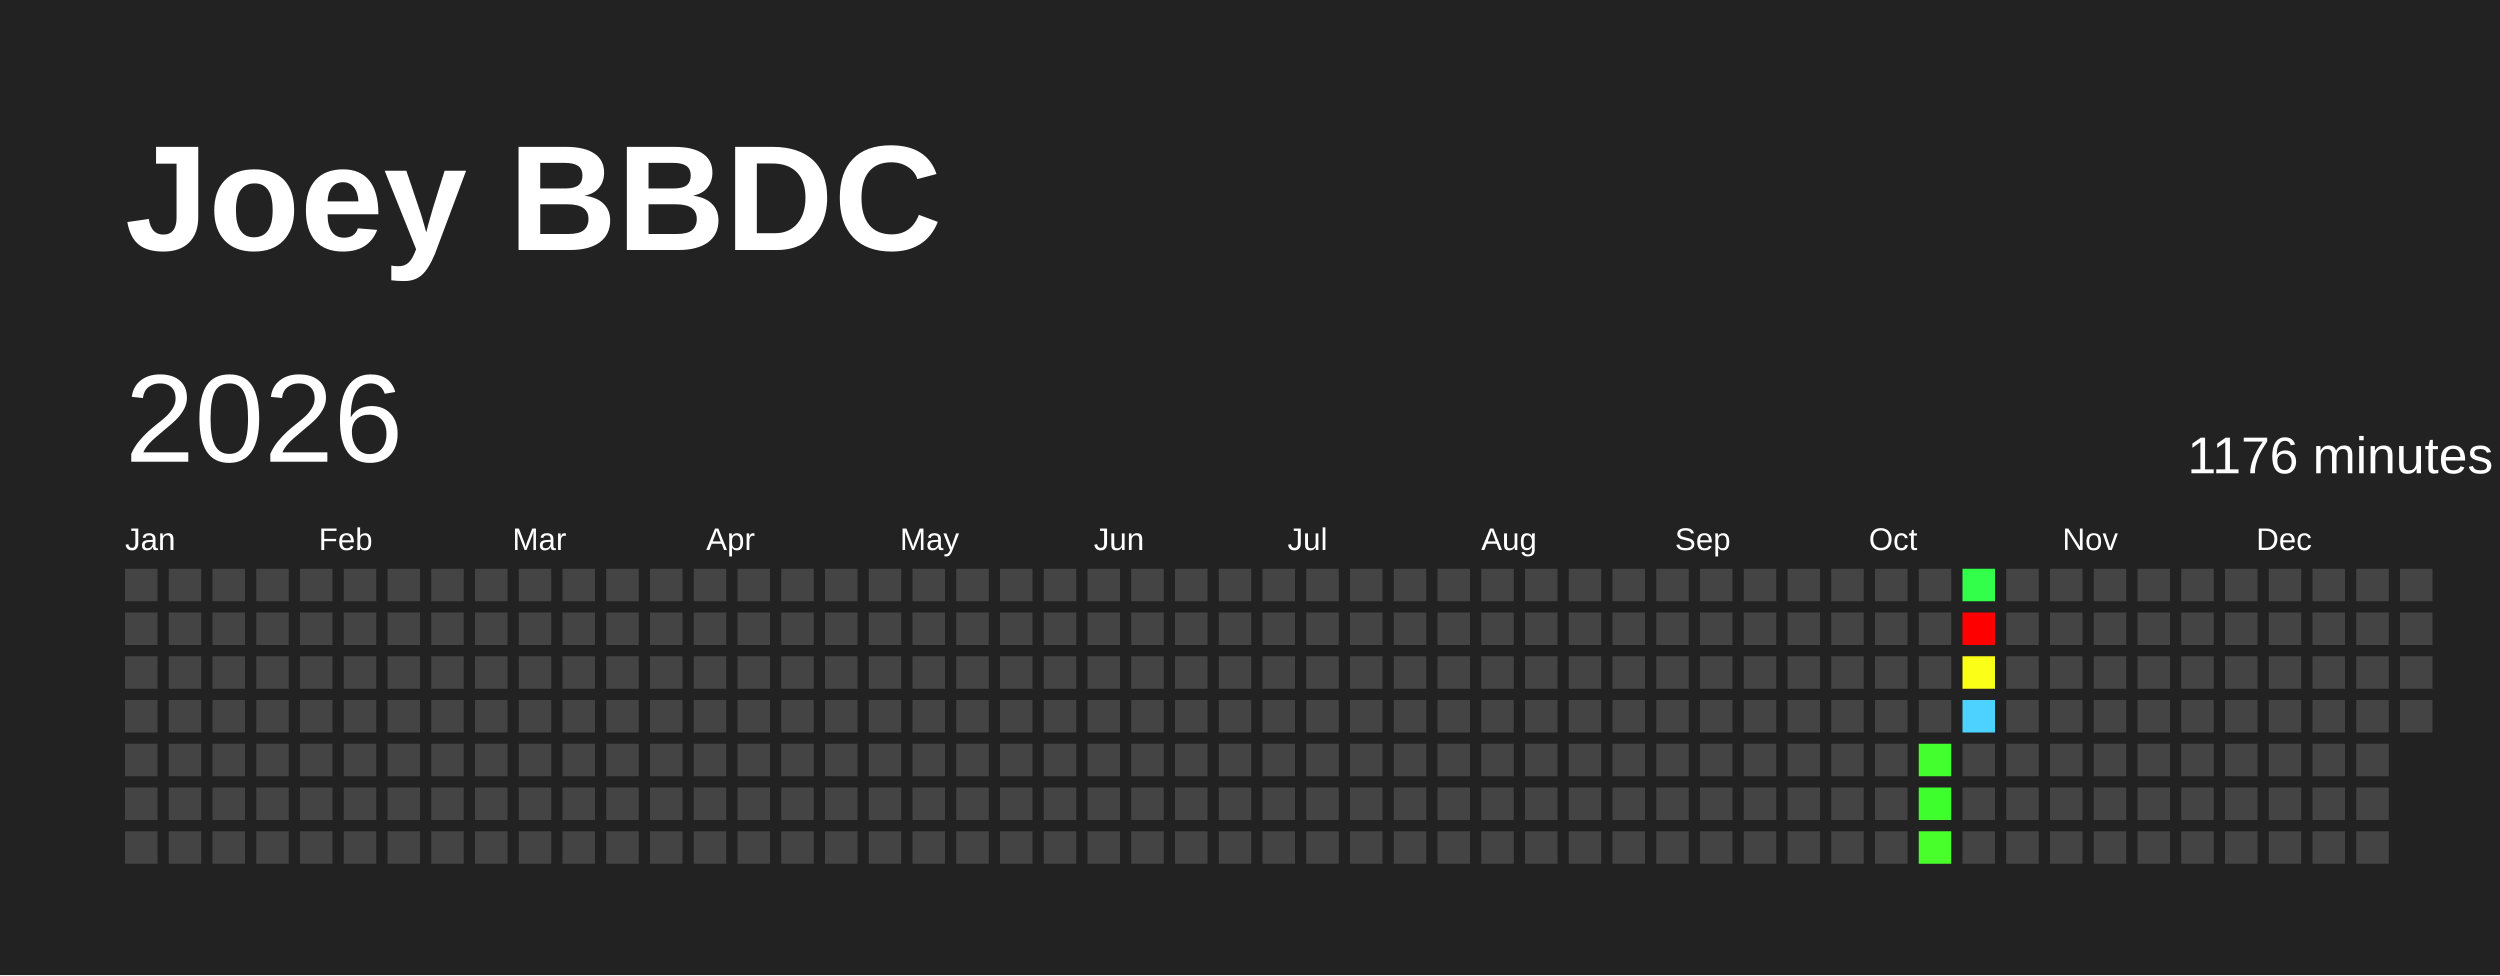
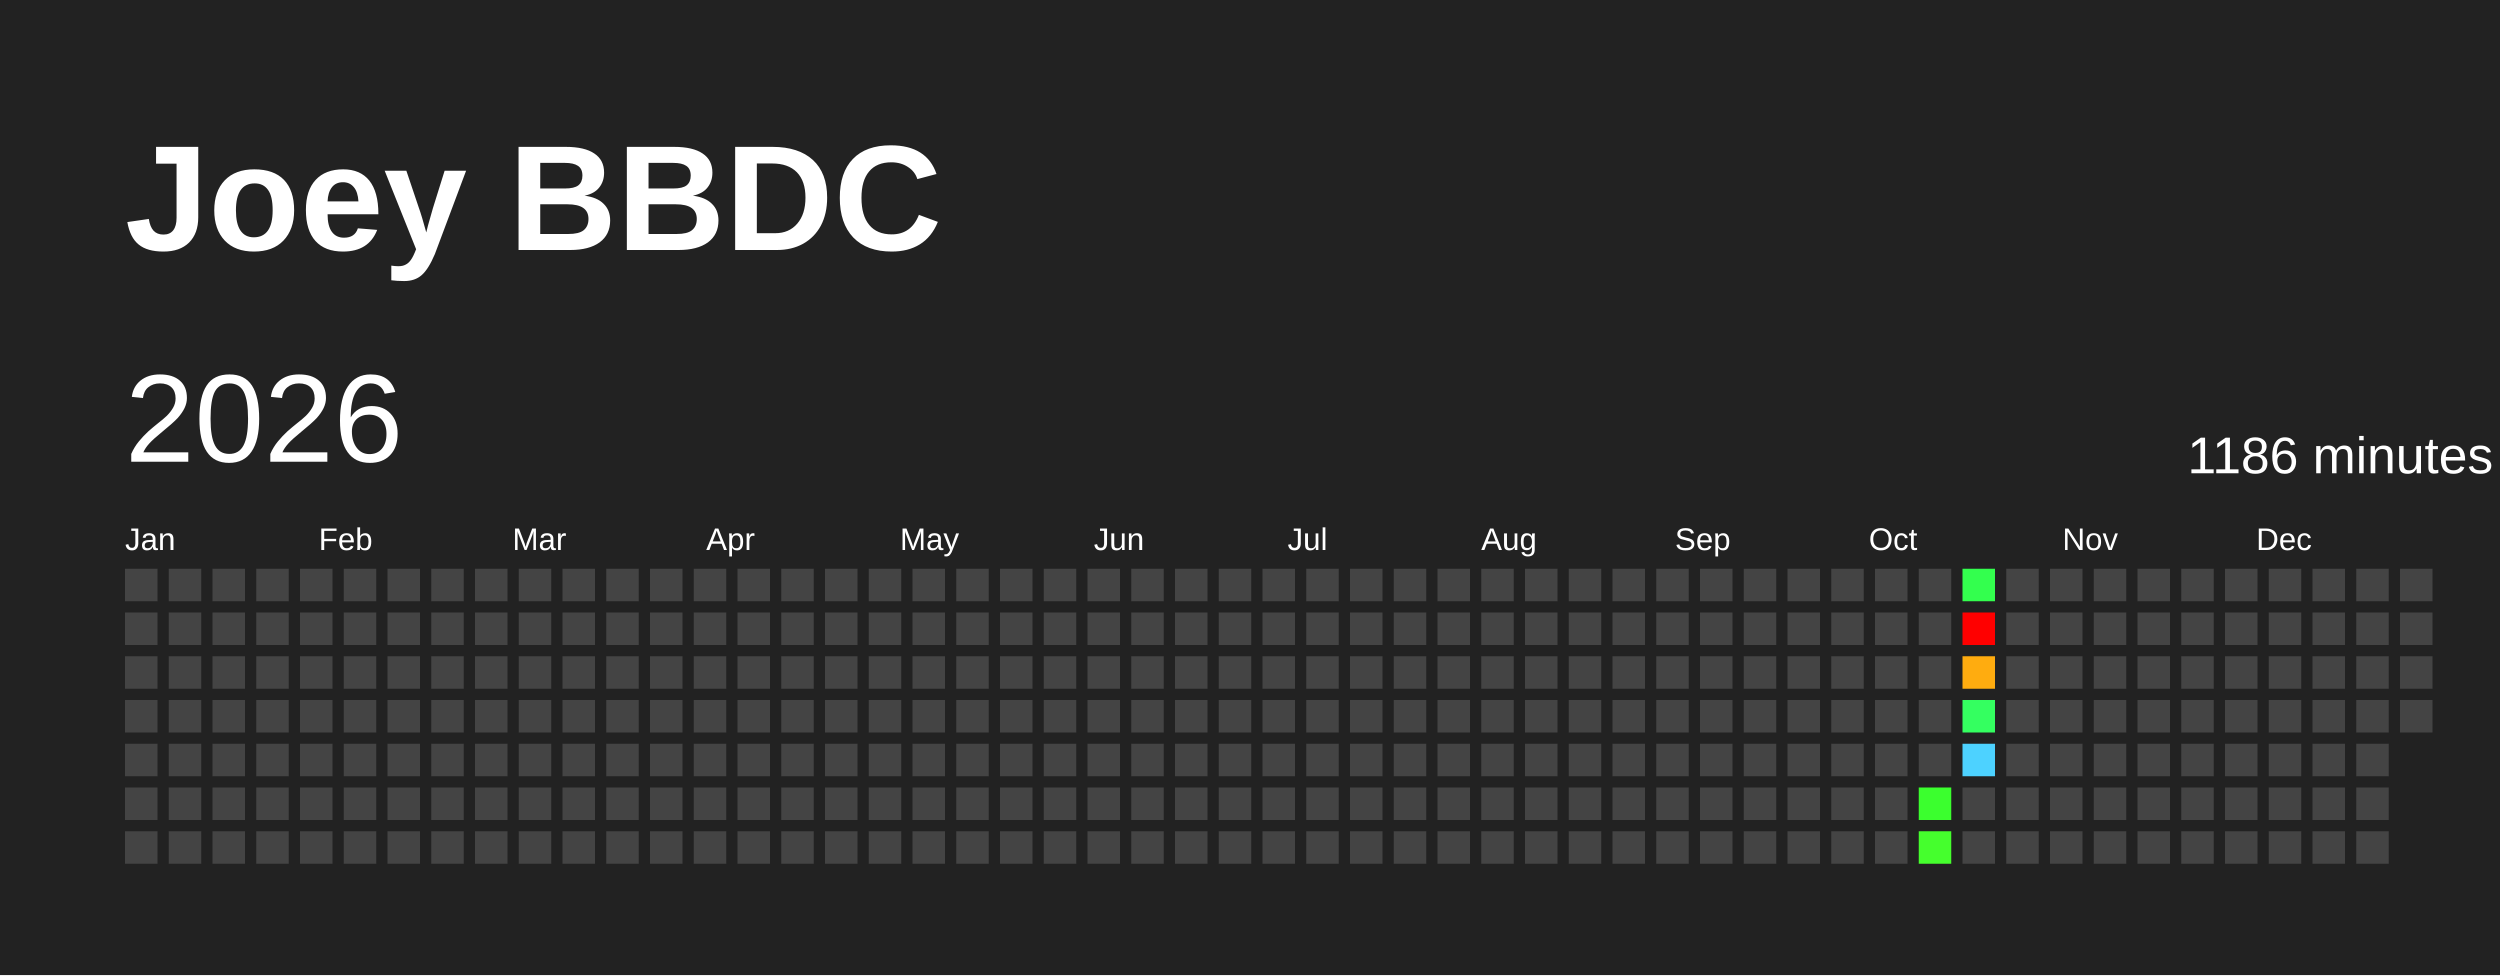
<svg xmlns="http://www.w3.org/2000/svg" baseProfile="full" height="78mm" version="1.1" viewBox="0,0,200,78" width="200mm">
  <defs />
  <rect fill="#222222" height="78" width="200" x="0" y="0" />
  <text fill="#FFFFFF" style="font-size:12px; font-family:Arial; font-weight:bold;" x="10" y="20">Joey BBDC</text>
  <text dominant-baseline="hanging" fill="#FFFFFF" style="font-size:10.0px; font-family:Arial;" x="10" y="30">2026</text>
-   <text dominant-baseline="hanging" fill="#FFFFFF" style="font-size:4.125px; font-family:Arial;" x="175" y="35">1176 minutes</text>
+   <text dominant-baseline="hanging" fill="#FFFFFF" style="font-size:4.125px; font-family:Arial;" x="175" y="35">1186 minutes</text>
  <text fill="#FFFFFF" style="font-size:2.5px; font-family:Arial" x="10.0" y="44">Jan</text>
  <text fill="#FFFFFF" style="font-size:2.5px; font-family:Arial" x="25.5" y="44">Feb</text>
  <text fill="#FFFFFF" style="font-size:2.5px; font-family:Arial" x="41.0" y="44">Mar</text>
  <text fill="#FFFFFF" style="font-size:2.5px; font-family:Arial" x="56.5" y="44">Apr</text>
  <text fill="#FFFFFF" style="font-size:2.5px; font-family:Arial" x="72.0" y="44">May</text>
  <text fill="#FFFFFF" style="font-size:2.5px; font-family:Arial" x="87.5" y="44">Jun</text>
  <text fill="#FFFFFF" style="font-size:2.5px; font-family:Arial" x="103.0" y="44">Jul</text>
  <text fill="#FFFFFF" style="font-size:2.5px; font-family:Arial" x="118.5" y="44">Aug</text>
  <text fill="#FFFFFF" style="font-size:2.5px; font-family:Arial" x="134.0" y="44">Sep</text>
  <text fill="#FFFFFF" style="font-size:2.5px; font-family:Arial" x="149.5" y="44">Oct</text>
  <text fill="#FFFFFF" style="font-size:2.5px; font-family:Arial" x="165.0" y="44">Nov</text>
  <text fill="#FFFFFF" style="font-size:2.5px; font-family:Arial" x="180.5" y="44">Dec</text>
  <rect fill="#444444" height="2.6" width="2.6" x="10.0" y="45.5" />
  <rect fill="#444444" height="2.6" width="2.6" x="10.0" y="49.0" />
  <rect fill="#444444" height="2.6" width="2.6" x="10.0" y="52.5" />
  <rect fill="#444444" height="2.6" width="2.6" x="10.0" y="56.0" />
  <rect fill="#444444" height="2.6" width="2.6" x="10.0" y="59.5" />
  <rect fill="#444444" height="2.6" width="2.6" x="10.0" y="63.0" />
  <rect fill="#444444" height="2.6" width="2.6" x="10.0" y="66.5" />
  <rect fill="#444444" height="2.6" width="2.6" x="13.5" y="45.5" />
  <rect fill="#444444" height="2.6" width="2.6" x="13.5" y="49.0" />
  <rect fill="#444444" height="2.6" width="2.6" x="13.5" y="52.5" />
  <rect fill="#444444" height="2.6" width="2.6" x="13.5" y="56.0" />
  <rect fill="#444444" height="2.6" width="2.6" x="13.5" y="59.5" />
  <rect fill="#444444" height="2.6" width="2.6" x="13.5" y="63.0" />
  <rect fill="#444444" height="2.6" width="2.6" x="13.5" y="66.5" />
  <rect fill="#444444" height="2.6" width="2.6" x="17.0" y="45.5" />
  <rect fill="#444444" height="2.6" width="2.6" x="17.0" y="49.0" />
  <rect fill="#444444" height="2.6" width="2.6" x="17.0" y="52.5" />
  <rect fill="#444444" height="2.6" width="2.6" x="17.0" y="56.0" />
  <rect fill="#444444" height="2.6" width="2.6" x="17.0" y="59.5" />
  <rect fill="#444444" height="2.6" width="2.6" x="17.0" y="63.0" />
  <rect fill="#444444" height="2.6" width="2.6" x="17.0" y="66.5" />
  <rect fill="#444444" height="2.6" width="2.6" x="20.5" y="45.5" />
  <rect fill="#444444" height="2.6" width="2.6" x="20.5" y="49.0" />
  <rect fill="#444444" height="2.6" width="2.6" x="20.5" y="52.5" />
  <rect fill="#444444" height="2.6" width="2.6" x="20.5" y="56.0" />
  <rect fill="#444444" height="2.6" width="2.6" x="20.5" y="59.5" />
  <rect fill="#444444" height="2.6" width="2.6" x="20.5" y="63.0" />
  <rect fill="#444444" height="2.6" width="2.6" x="20.5" y="66.5" />
  <rect fill="#444444" height="2.6" width="2.6" x="24.0" y="45.5" />
  <rect fill="#444444" height="2.6" width="2.6" x="24.0" y="49.0" />
  <rect fill="#444444" height="2.6" width="2.6" x="24.0" y="52.5" />
  <rect fill="#444444" height="2.6" width="2.6" x="24.0" y="56.0" />
  <rect fill="#444444" height="2.6" width="2.6" x="24.0" y="59.5" />
  <rect fill="#444444" height="2.6" width="2.6" x="24.0" y="63.0" />
  <rect fill="#444444" height="2.6" width="2.6" x="24.0" y="66.5" />
  <rect fill="#444444" height="2.6" width="2.6" x="27.5" y="45.5" />
  <rect fill="#444444" height="2.6" width="2.6" x="27.5" y="49.0" />
  <rect fill="#444444" height="2.6" width="2.6" x="27.5" y="52.5" />
  <rect fill="#444444" height="2.6" width="2.6" x="27.5" y="56.0" />
  <rect fill="#444444" height="2.6" width="2.6" x="27.5" y="59.5" />
  <rect fill="#444444" height="2.6" width="2.6" x="27.5" y="63.0" />
  <rect fill="#444444" height="2.6" width="2.6" x="27.5" y="66.5" />
  <rect fill="#444444" height="2.6" width="2.6" x="31.0" y="45.5" />
  <rect fill="#444444" height="2.6" width="2.6" x="31.0" y="49.0" />
  <rect fill="#444444" height="2.6" width="2.6" x="31.0" y="52.5" />
  <rect fill="#444444" height="2.6" width="2.6" x="31.0" y="56.0" />
  <rect fill="#444444" height="2.6" width="2.6" x="31.0" y="59.5" />
  <rect fill="#444444" height="2.6" width="2.6" x="31.0" y="63.0" />
  <rect fill="#444444" height="2.6" width="2.6" x="31.0" y="66.5" />
  <rect fill="#444444" height="2.6" width="2.6" x="34.5" y="45.5" />
  <rect fill="#444444" height="2.6" width="2.6" x="34.5" y="49.0" />
  <rect fill="#444444" height="2.6" width="2.6" x="34.5" y="52.5" />
  <rect fill="#444444" height="2.6" width="2.6" x="34.5" y="56.0" />
  <rect fill="#444444" height="2.6" width="2.6" x="34.5" y="59.5" />
  <rect fill="#444444" height="2.6" width="2.6" x="34.5" y="63.0" />
  <rect fill="#444444" height="2.6" width="2.6" x="34.5" y="66.5" />
  <rect fill="#444444" height="2.6" width="2.6" x="38.0" y="45.5" />
  <rect fill="#444444" height="2.6" width="2.6" x="38.0" y="49.0" />
  <rect fill="#444444" height="2.6" width="2.6" x="38.0" y="52.5" />
  <rect fill="#444444" height="2.6" width="2.6" x="38.0" y="56.0" />
  <rect fill="#444444" height="2.6" width="2.6" x="38.0" y="59.5" />
  <rect fill="#444444" height="2.6" width="2.6" x="38.0" y="63.0" />
  <rect fill="#444444" height="2.6" width="2.6" x="38.0" y="66.5" />
  <rect fill="#444444" height="2.6" width="2.6" x="41.5" y="45.5" />
  <rect fill="#444444" height="2.6" width="2.6" x="41.5" y="49.0" />
  <rect fill="#444444" height="2.6" width="2.6" x="41.5" y="52.5" />
  <rect fill="#444444" height="2.6" width="2.6" x="41.5" y="56.0" />
  <rect fill="#444444" height="2.6" width="2.6" x="41.5" y="59.5" />
  <rect fill="#444444" height="2.6" width="2.6" x="41.5" y="63.0" />
  <rect fill="#444444" height="2.6" width="2.6" x="41.5" y="66.5" />
  <rect fill="#444444" height="2.6" width="2.6" x="45.0" y="45.5" />
  <rect fill="#444444" height="2.6" width="2.6" x="45.0" y="49.0" />
  <rect fill="#444444" height="2.6" width="2.6" x="45.0" y="52.5" />
  <rect fill="#444444" height="2.6" width="2.6" x="45.0" y="56.0" />
  <rect fill="#444444" height="2.6" width="2.6" x="45.0" y="59.5" />
  <rect fill="#444444" height="2.6" width="2.6" x="45.0" y="63.0" />
  <rect fill="#444444" height="2.6" width="2.6" x="45.0" y="66.5" />
  <rect fill="#444444" height="2.6" width="2.6" x="48.5" y="45.5" />
  <rect fill="#444444" height="2.6" width="2.6" x="48.5" y="49.0" />
  <rect fill="#444444" height="2.6" width="2.6" x="48.5" y="52.5" />
  <rect fill="#444444" height="2.6" width="2.6" x="48.5" y="56.0" />
  <rect fill="#444444" height="2.6" width="2.6" x="48.5" y="59.5" />
  <rect fill="#444444" height="2.6" width="2.6" x="48.5" y="63.0" />
  <rect fill="#444444" height="2.6" width="2.6" x="48.5" y="66.5" />
  <rect fill="#444444" height="2.6" width="2.6" x="52.0" y="45.5" />
  <rect fill="#444444" height="2.6" width="2.6" x="52.0" y="49.0" />
  <rect fill="#444444" height="2.6" width="2.6" x="52.0" y="52.5" />
  <rect fill="#444444" height="2.6" width="2.6" x="52.0" y="56.0" />
  <rect fill="#444444" height="2.6" width="2.6" x="52.0" y="59.5" />
  <rect fill="#444444" height="2.6" width="2.6" x="52.0" y="63.0" />
  <rect fill="#444444" height="2.6" width="2.6" x="52.0" y="66.5" />
  <rect fill="#444444" height="2.6" width="2.6" x="55.5" y="45.5" />
  <rect fill="#444444" height="2.6" width="2.6" x="55.5" y="49.0" />
  <rect fill="#444444" height="2.6" width="2.6" x="55.5" y="52.5" />
  <rect fill="#444444" height="2.6" width="2.6" x="55.5" y="56.0" />
  <rect fill="#444444" height="2.6" width="2.6" x="55.5" y="59.5" />
  <rect fill="#444444" height="2.6" width="2.6" x="55.5" y="63.0" />
  <rect fill="#444444" height="2.6" width="2.6" x="55.5" y="66.5" />
  <rect fill="#444444" height="2.6" width="2.6" x="59.0" y="45.5" />
  <rect fill="#444444" height="2.6" width="2.6" x="59.0" y="49.0" />
  <rect fill="#444444" height="2.6" width="2.6" x="59.0" y="52.5" />
  <rect fill="#444444" height="2.6" width="2.6" x="59.0" y="56.0" />
  <rect fill="#444444" height="2.6" width="2.6" x="59.0" y="59.5" />
  <rect fill="#444444" height="2.6" width="2.6" x="59.0" y="63.0" />
  <rect fill="#444444" height="2.6" width="2.6" x="59.0" y="66.5" />
  <rect fill="#444444" height="2.6" width="2.6" x="62.5" y="45.5" />
  <rect fill="#444444" height="2.6" width="2.6" x="62.5" y="49.0" />
  <rect fill="#444444" height="2.6" width="2.6" x="62.5" y="52.5" />
  <rect fill="#444444" height="2.6" width="2.6" x="62.5" y="56.0" />
  <rect fill="#444444" height="2.6" width="2.6" x="62.5" y="59.5" />
  <rect fill="#444444" height="2.6" width="2.6" x="62.5" y="63.0" />
  <rect fill="#444444" height="2.6" width="2.6" x="62.5" y="66.5" />
  <rect fill="#444444" height="2.6" width="2.6" x="66.0" y="45.5" />
  <rect fill="#444444" height="2.6" width="2.6" x="66.0" y="49.0" />
  <rect fill="#444444" height="2.6" width="2.6" x="66.0" y="52.5" />
  <rect fill="#444444" height="2.6" width="2.6" x="66.0" y="56.0" />
  <rect fill="#444444" height="2.6" width="2.6" x="66.0" y="59.5" />
  <rect fill="#444444" height="2.6" width="2.6" x="66.0" y="63.0" />
  <rect fill="#444444" height="2.6" width="2.6" x="66.0" y="66.5" />
  <rect fill="#444444" height="2.6" width="2.6" x="69.5" y="45.5" />
  <rect fill="#444444" height="2.6" width="2.6" x="69.5" y="49.0" />
  <rect fill="#444444" height="2.6" width="2.6" x="69.5" y="52.5" />
  <rect fill="#444444" height="2.6" width="2.6" x="69.5" y="56.0" />
  <rect fill="#444444" height="2.6" width="2.6" x="69.5" y="59.5" />
  <rect fill="#444444" height="2.6" width="2.6" x="69.5" y="63.0" />
  <rect fill="#444444" height="2.6" width="2.6" x="69.5" y="66.5" />
  <rect fill="#444444" height="2.6" width="2.6" x="73.0" y="45.5" />
  <rect fill="#444444" height="2.6" width="2.6" x="73.0" y="49.0" />
  <rect fill="#444444" height="2.6" width="2.6" x="73.0" y="52.5" />
  <rect fill="#444444" height="2.6" width="2.6" x="73.0" y="56.0" />
  <rect fill="#444444" height="2.6" width="2.6" x="73.0" y="59.5" />
  <rect fill="#444444" height="2.6" width="2.6" x="73.0" y="63.0" />
  <rect fill="#444444" height="2.6" width="2.6" x="73.0" y="66.5" />
  <rect fill="#444444" height="2.6" width="2.6" x="76.5" y="45.5" />
  <rect fill="#444444" height="2.6" width="2.6" x="76.5" y="49.0" />
  <rect fill="#444444" height="2.6" width="2.6" x="76.5" y="52.5" />
  <rect fill="#444444" height="2.6" width="2.6" x="76.5" y="56.0" />
  <rect fill="#444444" height="2.6" width="2.6" x="76.5" y="59.5" />
  <rect fill="#444444" height="2.6" width="2.6" x="76.5" y="63.0" />
  <rect fill="#444444" height="2.6" width="2.6" x="76.5" y="66.5" />
  <rect fill="#444444" height="2.6" width="2.6" x="80.0" y="45.5" />
  <rect fill="#444444" height="2.6" width="2.6" x="80.0" y="49.0" />
  <rect fill="#444444" height="2.6" width="2.6" x="80.0" y="52.5" />
  <rect fill="#444444" height="2.6" width="2.6" x="80.0" y="56.0" />
  <rect fill="#444444" height="2.6" width="2.6" x="80.0" y="59.5" />
  <rect fill="#444444" height="2.6" width="2.6" x="80.0" y="63.0" />
  <rect fill="#444444" height="2.6" width="2.6" x="80.0" y="66.5" />
  <rect fill="#444444" height="2.6" width="2.6" x="83.5" y="45.5" />
  <rect fill="#444444" height="2.6" width="2.6" x="83.5" y="49.0" />
  <rect fill="#444444" height="2.6" width="2.6" x="83.5" y="52.5" />
  <rect fill="#444444" height="2.6" width="2.6" x="83.5" y="56.0" />
  <rect fill="#444444" height="2.6" width="2.6" x="83.5" y="59.5" />
  <rect fill="#444444" height="2.6" width="2.6" x="83.5" y="63.0" />
  <rect fill="#444444" height="2.6" width="2.6" x="83.5" y="66.5" />
  <rect fill="#444444" height="2.6" width="2.6" x="87.0" y="45.5" />
  <rect fill="#444444" height="2.6" width="2.6" x="87.0" y="49.0" />
  <rect fill="#444444" height="2.6" width="2.6" x="87.0" y="52.5" />
  <rect fill="#444444" height="2.6" width="2.6" x="87.0" y="56.0" />
  <rect fill="#444444" height="2.6" width="2.6" x="87.0" y="59.5" />
  <rect fill="#444444" height="2.6" width="2.6" x="87.0" y="63.0" />
  <rect fill="#444444" height="2.6" width="2.6" x="87.0" y="66.5" />
  <rect fill="#444444" height="2.6" width="2.6" x="90.5" y="45.5" />
  <rect fill="#444444" height="2.6" width="2.6" x="90.5" y="49.0" />
  <rect fill="#444444" height="2.6" width="2.6" x="90.5" y="52.5" />
  <rect fill="#444444" height="2.6" width="2.6" x="90.5" y="56.0" />
  <rect fill="#444444" height="2.6" width="2.6" x="90.5" y="59.5" />
  <rect fill="#444444" height="2.6" width="2.6" x="90.5" y="63.0" />
  <rect fill="#444444" height="2.6" width="2.6" x="90.5" y="66.5" />
  <rect fill="#444444" height="2.6" width="2.6" x="94.0" y="45.5" />
  <rect fill="#444444" height="2.6" width="2.6" x="94.0" y="49.0" />
  <rect fill="#444444" height="2.6" width="2.6" x="94.0" y="52.5" />
  <rect fill="#444444" height="2.6" width="2.6" x="94.0" y="56.0" />
  <rect fill="#444444" height="2.6" width="2.6" x="94.0" y="59.5" />
  <rect fill="#444444" height="2.6" width="2.6" x="94.0" y="63.0" />
  <rect fill="#444444" height="2.6" width="2.6" x="94.0" y="66.5" />
  <rect fill="#444444" height="2.6" width="2.6" x="97.5" y="45.5" />
  <rect fill="#444444" height="2.6" width="2.6" x="97.5" y="49.0" />
  <rect fill="#444444" height="2.6" width="2.6" x="97.5" y="52.5" />
  <rect fill="#444444" height="2.6" width="2.6" x="97.5" y="56.0" />
  <rect fill="#444444" height="2.6" width="2.6" x="97.5" y="59.5" />
  <rect fill="#444444" height="2.6" width="2.6" x="97.5" y="63.0" />
  <rect fill="#444444" height="2.6" width="2.6" x="97.5" y="66.5" />
  <rect fill="#444444" height="2.6" width="2.6" x="101.0" y="45.5" />
  <rect fill="#444444" height="2.6" width="2.6" x="101.0" y="49.0" />
  <rect fill="#444444" height="2.6" width="2.6" x="101.0" y="52.5" />
  <rect fill="#444444" height="2.6" width="2.6" x="101.0" y="56.0" />
  <rect fill="#444444" height="2.6" width="2.6" x="101.0" y="59.5" />
  <rect fill="#444444" height="2.6" width="2.6" x="101.0" y="63.0" />
  <rect fill="#444444" height="2.6" width="2.6" x="101.0" y="66.5" />
  <rect fill="#444444" height="2.6" width="2.6" x="104.5" y="45.5" />
  <rect fill="#444444" height="2.6" width="2.6" x="104.5" y="49.0" />
  <rect fill="#444444" height="2.6" width="2.6" x="104.5" y="52.5" />
  <rect fill="#444444" height="2.6" width="2.6" x="104.5" y="56.0" />
  <rect fill="#444444" height="2.6" width="2.6" x="104.5" y="59.5" />
  <rect fill="#444444" height="2.6" width="2.6" x="104.5" y="63.0" />
  <rect fill="#444444" height="2.6" width="2.6" x="104.5" y="66.5" />
  <rect fill="#444444" height="2.6" width="2.6" x="108.0" y="45.5" />
  <rect fill="#444444" height="2.6" width="2.6" x="108.0" y="49.0" />
  <rect fill="#444444" height="2.6" width="2.6" x="108.0" y="52.5" />
  <rect fill="#444444" height="2.6" width="2.6" x="108.0" y="56.0" />
  <rect fill="#444444" height="2.6" width="2.6" x="108.0" y="59.5" />
  <rect fill="#444444" height="2.6" width="2.6" x="108.0" y="63.0" />
  <rect fill="#444444" height="2.6" width="2.6" x="108.0" y="66.5" />
  <rect fill="#444444" height="2.6" width="2.6" x="111.5" y="45.5" />
  <rect fill="#444444" height="2.6" width="2.6" x="111.5" y="49.0" />
  <rect fill="#444444" height="2.6" width="2.6" x="111.5" y="52.5" />
  <rect fill="#444444" height="2.6" width="2.6" x="111.5" y="56.0" />
  <rect fill="#444444" height="2.6" width="2.6" x="111.5" y="59.5" />
  <rect fill="#444444" height="2.6" width="2.6" x="111.5" y="63.0" />
  <rect fill="#444444" height="2.6" width="2.6" x="111.5" y="66.5" />
  <rect fill="#444444" height="2.6" width="2.6" x="115.0" y="45.5" />
  <rect fill="#444444" height="2.6" width="2.6" x="115.0" y="49.0" />
  <rect fill="#444444" height="2.6" width="2.6" x="115.0" y="52.5" />
  <rect fill="#444444" height="2.6" width="2.6" x="115.0" y="56.0" />
  <rect fill="#444444" height="2.6" width="2.6" x="115.0" y="59.5" />
  <rect fill="#444444" height="2.6" width="2.6" x="115.0" y="63.0" />
  <rect fill="#444444" height="2.6" width="2.6" x="115.0" y="66.5" />
  <rect fill="#444444" height="2.6" width="2.6" x="118.5" y="45.5" />
  <rect fill="#444444" height="2.6" width="2.6" x="118.5" y="49.0" />
  <rect fill="#444444" height="2.6" width="2.6" x="118.5" y="52.5" />
  <rect fill="#444444" height="2.6" width="2.6" x="118.5" y="56.0" />
  <rect fill="#444444" height="2.6" width="2.6" x="118.5" y="59.5" />
  <rect fill="#444444" height="2.6" width="2.6" x="118.5" y="63.0" />
  <rect fill="#444444" height="2.6" width="2.6" x="118.5" y="66.5" />
  <rect fill="#444444" height="2.6" width="2.6" x="122.0" y="45.5" />
  <rect fill="#444444" height="2.6" width="2.6" x="122.0" y="49.0" />
  <rect fill="#444444" height="2.6" width="2.6" x="122.0" y="52.5" />
  <rect fill="#444444" height="2.6" width="2.6" x="122.0" y="56.0" />
  <rect fill="#444444" height="2.6" width="2.6" x="122.0" y="59.5" />
  <rect fill="#444444" height="2.6" width="2.6" x="122.0" y="63.0" />
  <rect fill="#444444" height="2.6" width="2.6" x="122.0" y="66.5" />
  <rect fill="#444444" height="2.6" width="2.6" x="125.5" y="45.5" />
  <rect fill="#444444" height="2.6" width="2.6" x="125.5" y="49.0" />
  <rect fill="#444444" height="2.6" width="2.6" x="125.5" y="52.5" />
  <rect fill="#444444" height="2.6" width="2.6" x="125.5" y="56.0" />
  <rect fill="#444444" height="2.6" width="2.6" x="125.5" y="59.5" />
  <rect fill="#444444" height="2.6" width="2.6" x="125.5" y="63.0" />
  <rect fill="#444444" height="2.6" width="2.6" x="125.5" y="66.5" />
  <rect fill="#444444" height="2.6" width="2.6" x="129.0" y="45.5" />
  <rect fill="#444444" height="2.6" width="2.6" x="129.0" y="49.0" />
  <rect fill="#444444" height="2.6" width="2.6" x="129.0" y="52.5" />
  <rect fill="#444444" height="2.6" width="2.6" x="129.0" y="56.0" />
  <rect fill="#444444" height="2.6" width="2.6" x="129.0" y="59.5" />
  <rect fill="#444444" height="2.6" width="2.6" x="129.0" y="63.0" />
  <rect fill="#444444" height="2.6" width="2.6" x="129.0" y="66.5" />
  <rect fill="#444444" height="2.6" width="2.6" x="132.5" y="45.5" />
  <rect fill="#444444" height="2.6" width="2.6" x="132.5" y="49.0" />
  <rect fill="#444444" height="2.6" width="2.6" x="132.5" y="52.5" />
  <rect fill="#444444" height="2.6" width="2.6" x="132.5" y="56.0" />
  <rect fill="#444444" height="2.6" width="2.6" x="132.5" y="59.5" />
  <rect fill="#444444" height="2.6" width="2.6" x="132.5" y="63.0" />
  <rect fill="#444444" height="2.6" width="2.6" x="132.5" y="66.5" />
  <rect fill="#444444" height="2.6" width="2.6" x="136.0" y="45.5" />
  <rect fill="#444444" height="2.6" width="2.6" x="136.0" y="49.0" />
  <rect fill="#444444" height="2.6" width="2.6" x="136.0" y="52.5" />
  <rect fill="#444444" height="2.6" width="2.6" x="136.0" y="56.0" />
  <rect fill="#444444" height="2.6" width="2.6" x="136.0" y="59.5" />
  <rect fill="#444444" height="2.6" width="2.6" x="136.0" y="63.0" />
  <rect fill="#444444" height="2.6" width="2.6" x="136.0" y="66.5" />
  <rect fill="#444444" height="2.6" width="2.6" x="139.5" y="45.5" />
  <rect fill="#444444" height="2.6" width="2.6" x="139.5" y="49.0" />
  <rect fill="#444444" height="2.6" width="2.6" x="139.5" y="52.5" />
  <rect fill="#444444" height="2.6" width="2.6" x="139.5" y="56.0" />
  <rect fill="#444444" height="2.6" width="2.6" x="139.5" y="59.5" />
  <rect fill="#444444" height="2.6" width="2.6" x="139.5" y="63.0" />
  <rect fill="#444444" height="2.6" width="2.6" x="139.5" y="66.5" />
  <rect fill="#444444" height="2.6" width="2.6" x="143.0" y="45.5" />
  <rect fill="#444444" height="2.6" width="2.6" x="143.0" y="49.0" />
  <rect fill="#444444" height="2.6" width="2.6" x="143.0" y="52.5" />
  <rect fill="#444444" height="2.6" width="2.6" x="143.0" y="56.0" />
  <rect fill="#444444" height="2.6" width="2.6" x="143.0" y="59.5" />
  <rect fill="#444444" height="2.6" width="2.6" x="143.0" y="63.0" />
  <rect fill="#444444" height="2.6" width="2.6" x="143.0" y="66.5" />
  <rect fill="#444444" height="2.6" width="2.6" x="146.5" y="45.5" />
  <rect fill="#444444" height="2.6" width="2.6" x="146.5" y="49.0" />
  <rect fill="#444444" height="2.6" width="2.6" x="146.5" y="52.5" />
  <rect fill="#444444" height="2.6" width="2.6" x="146.5" y="56.0" />
  <rect fill="#444444" height="2.6" width="2.6" x="146.5" y="59.5" />
  <rect fill="#444444" height="2.6" width="2.6" x="146.5" y="63.0" />
  <rect fill="#444444" height="2.6" width="2.6" x="146.5" y="66.5" />
  <rect fill="#444444" height="2.6" width="2.6" x="150.0" y="45.5" />
  <rect fill="#444444" height="2.6" width="2.6" x="150.0" y="49.0" />
  <rect fill="#444444" height="2.6" width="2.6" x="150.0" y="52.5" />
  <rect fill="#444444" height="2.6" width="2.6" x="150.0" y="56.0" />
  <rect fill="#444444" height="2.6" width="2.6" x="150.0" y="59.5" />
  <rect fill="#444444" height="2.6" width="2.6" x="150.0" y="63.0" />
  <rect fill="#444444" height="2.6" width="2.6" x="150.0" y="66.5" />
  <rect fill="#444444" height="2.6" width="2.6" x="153.5" y="45.5" />
  <rect fill="#444444" height="2.6" width="2.6" x="153.5" y="49.0" />
  <rect fill="#444444" height="2.6" width="2.6" x="153.5" y="52.5" />
  <rect fill="#444444" height="2.6" width="2.6" x="153.5" y="56.0" />
-   <rect fill="#42ff2d" height="2.6" width="2.6" x="153.5" y="59.5" />
-   <rect fill="#3eff2d" height="2.6" width="2.6" x="153.5" y="63.0" />
-   <rect fill="#48ff2c" height="2.6" width="2.6" x="153.5" y="66.5" />
-   <rect fill="#32ff49" height="2.6" width="2.6" x="157.0" y="45.5" />
+   <rect fill="#444444" height="2.6" width="2.6" x="153.5" y="59.5" />
+   <rect fill="#3bff2e" height="2.6" width="2.6" x="153.5" y="63.0" />
+   <rect fill="#45ff2d" height="2.6" width="2.6" x="153.5" y="66.5" />
+   <rect fill="#33ff4e" height="2.6" width="2.6" x="157.0" y="45.5" />
  <rect fill="red" height="2.6" width="2.6" x="157.0" y="49.0" />
-   <rect fill="#fbff18" height="2.6" width="2.6" x="157.0" y="52.5" />
-   <rect fill="#4dd2ff" height="2.6" width="2.6" x="157.0" y="56.0" />
-   <rect fill="#444444" height="2.6" width="2.6" x="157.0" y="59.5" />
+   <rect fill="#ffac0f" height="2.6" width="2.6" x="157.0" y="52.5" />
+   <rect fill="#34ff60" height="2.6" width="2.6" x="157.0" y="56.0" />
+   <rect fill="#4dd2ff" height="2.6" width="2.6" x="157.0" y="59.5" />
  <rect fill="#444444" height="2.6" width="2.6" x="157.0" y="63.0" />
  <rect fill="#444444" height="2.6" width="2.6" x="157.0" y="66.5" />
  <rect fill="#444444" height="2.6" width="2.6" x="160.5" y="45.5" />
  <rect fill="#444444" height="2.6" width="2.6" x="160.5" y="49.0" />
  <rect fill="#444444" height="2.6" width="2.6" x="160.5" y="52.5" />
  <rect fill="#444444" height="2.6" width="2.6" x="160.5" y="56.0" />
  <rect fill="#444444" height="2.6" width="2.6" x="160.5" y="59.5" />
  <rect fill="#444444" height="2.6" width="2.6" x="160.5" y="63.0" />
  <rect fill="#444444" height="2.6" width="2.6" x="160.5" y="66.5" />
  <rect fill="#444444" height="2.6" width="2.6" x="164.0" y="45.5" />
  <rect fill="#444444" height="2.6" width="2.6" x="164.0" y="49.0" />
  <rect fill="#444444" height="2.6" width="2.6" x="164.0" y="52.5" />
  <rect fill="#444444" height="2.6" width="2.6" x="164.0" y="56.0" />
  <rect fill="#444444" height="2.6" width="2.6" x="164.0" y="59.5" />
  <rect fill="#444444" height="2.6" width="2.6" x="164.0" y="63.0" />
  <rect fill="#444444" height="2.6" width="2.6" x="164.0" y="66.5" />
  <rect fill="#444444" height="2.6" width="2.6" x="167.5" y="45.5" />
  <rect fill="#444444" height="2.6" width="2.6" x="167.5" y="49.0" />
  <rect fill="#444444" height="2.6" width="2.6" x="167.5" y="52.5" />
  <rect fill="#444444" height="2.6" width="2.6" x="167.5" y="56.0" />
  <rect fill="#444444" height="2.6" width="2.6" x="167.5" y="59.5" />
  <rect fill="#444444" height="2.6" width="2.6" x="167.5" y="63.0" />
  <rect fill="#444444" height="2.6" width="2.6" x="167.5" y="66.5" />
  <rect fill="#444444" height="2.6" width="2.6" x="171.0" y="45.5" />
  <rect fill="#444444" height="2.6" width="2.6" x="171.0" y="49.0" />
  <rect fill="#444444" height="2.6" width="2.6" x="171.0" y="52.5" />
  <rect fill="#444444" height="2.6" width="2.6" x="171.0" y="56.0" />
  <rect fill="#444444" height="2.6" width="2.6" x="171.0" y="59.5" />
  <rect fill="#444444" height="2.6" width="2.6" x="171.0" y="63.0" />
  <rect fill="#444444" height="2.6" width="2.6" x="171.0" y="66.5" />
  <rect fill="#444444" height="2.6" width="2.6" x="174.5" y="45.5" />
  <rect fill="#444444" height="2.6" width="2.6" x="174.5" y="49.0" />
  <rect fill="#444444" height="2.6" width="2.6" x="174.5" y="52.5" />
  <rect fill="#444444" height="2.6" width="2.6" x="174.5" y="56.0" />
  <rect fill="#444444" height="2.6" width="2.6" x="174.5" y="59.5" />
  <rect fill="#444444" height="2.6" width="2.6" x="174.5" y="63.0" />
  <rect fill="#444444" height="2.6" width="2.6" x="174.5" y="66.5" />
  <rect fill="#444444" height="2.6" width="2.6" x="178.0" y="45.5" />
  <rect fill="#444444" height="2.6" width="2.6" x="178.0" y="49.0" />
  <rect fill="#444444" height="2.6" width="2.6" x="178.0" y="52.5" />
  <rect fill="#444444" height="2.6" width="2.6" x="178.0" y="56.0" />
  <rect fill="#444444" height="2.6" width="2.6" x="178.0" y="59.5" />
  <rect fill="#444444" height="2.6" width="2.6" x="178.0" y="63.0" />
  <rect fill="#444444" height="2.6" width="2.6" x="178.0" y="66.5" />
  <rect fill="#444444" height="2.6" width="2.6" x="181.5" y="45.5" />
  <rect fill="#444444" height="2.6" width="2.6" x="181.5" y="49.0" />
  <rect fill="#444444" height="2.6" width="2.6" x="181.5" y="52.5" />
  <rect fill="#444444" height="2.6" width="2.6" x="181.5" y="56.0" />
  <rect fill="#444444" height="2.6" width="2.6" x="181.5" y="59.5" />
  <rect fill="#444444" height="2.6" width="2.6" x="181.5" y="63.0" />
  <rect fill="#444444" height="2.6" width="2.6" x="181.5" y="66.5" />
  <rect fill="#444444" height="2.6" width="2.6" x="185.0" y="45.5" />
  <rect fill="#444444" height="2.6" width="2.6" x="185.0" y="49.0" />
  <rect fill="#444444" height="2.6" width="2.6" x="185.0" y="52.5" />
  <rect fill="#444444" height="2.6" width="2.6" x="185.0" y="56.0" />
  <rect fill="#444444" height="2.6" width="2.6" x="185.0" y="59.5" />
  <rect fill="#444444" height="2.6" width="2.6" x="185.0" y="63.0" />
  <rect fill="#444444" height="2.6" width="2.6" x="185.0" y="66.5" />
  <rect fill="#444444" height="2.6" width="2.6" x="188.5" y="45.5" />
  <rect fill="#444444" height="2.6" width="2.6" x="188.5" y="49.0" />
  <rect fill="#444444" height="2.6" width="2.6" x="188.5" y="52.5" />
  <rect fill="#444444" height="2.6" width="2.6" x="188.5" y="56.0" />
  <rect fill="#444444" height="2.6" width="2.6" x="188.5" y="59.5" />
  <rect fill="#444444" height="2.6" width="2.6" x="188.5" y="63.0" />
  <rect fill="#444444" height="2.6" width="2.6" x="188.5" y="66.5" />
  <rect fill="#444444" height="2.6" width="2.6" x="192.0" y="45.5" />
  <rect fill="#444444" height="2.6" width="2.6" x="192.0" y="49.0" />
  <rect fill="#444444" height="2.6" width="2.6" x="192.0" y="52.5" />
  <rect fill="#444444" height="2.6" width="2.6" x="192.0" y="56.0" />
</svg>
